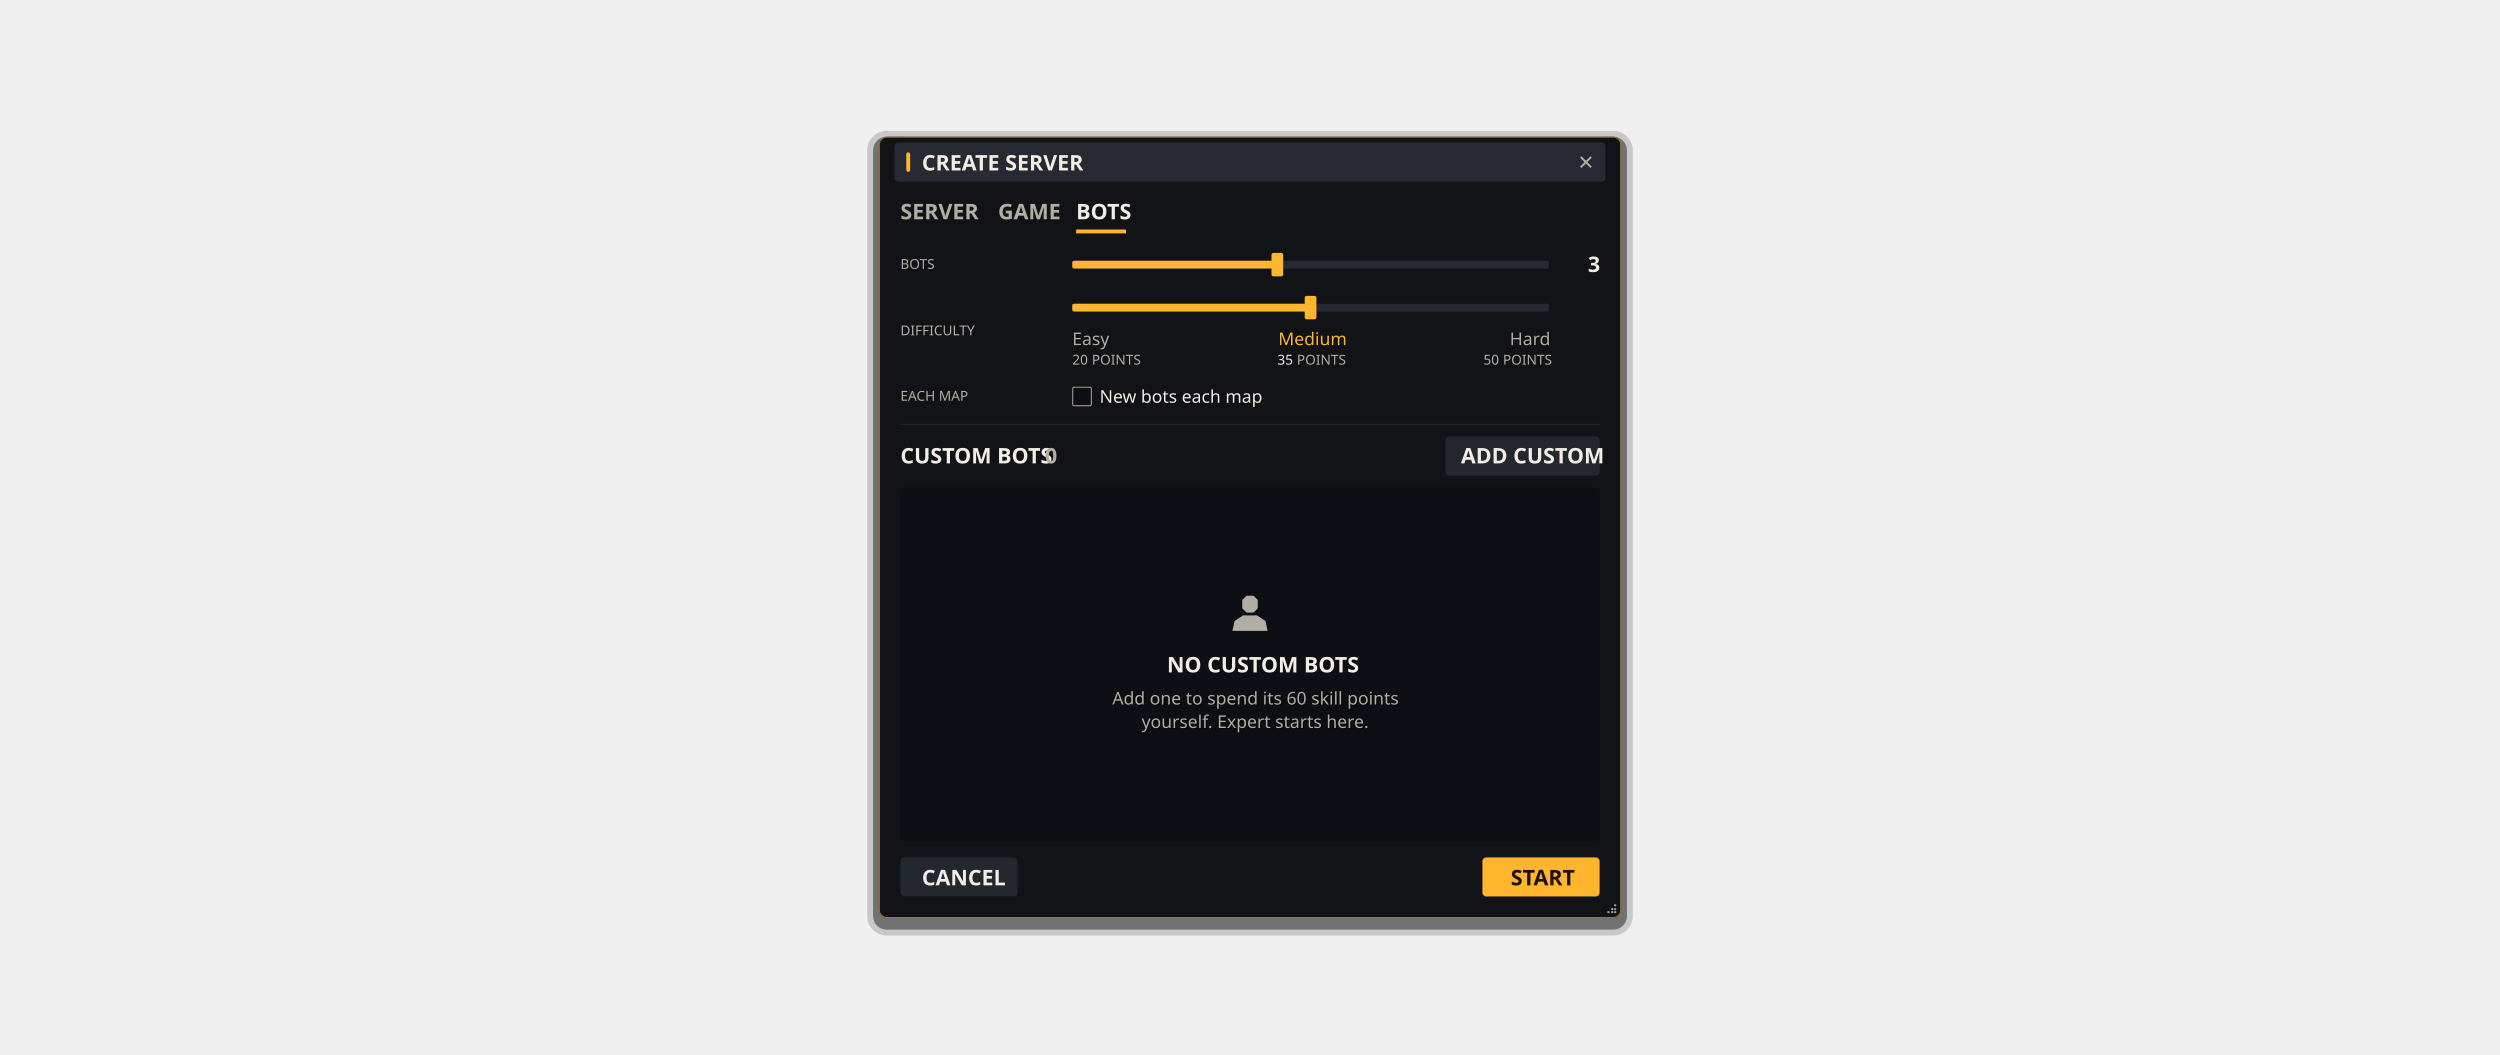
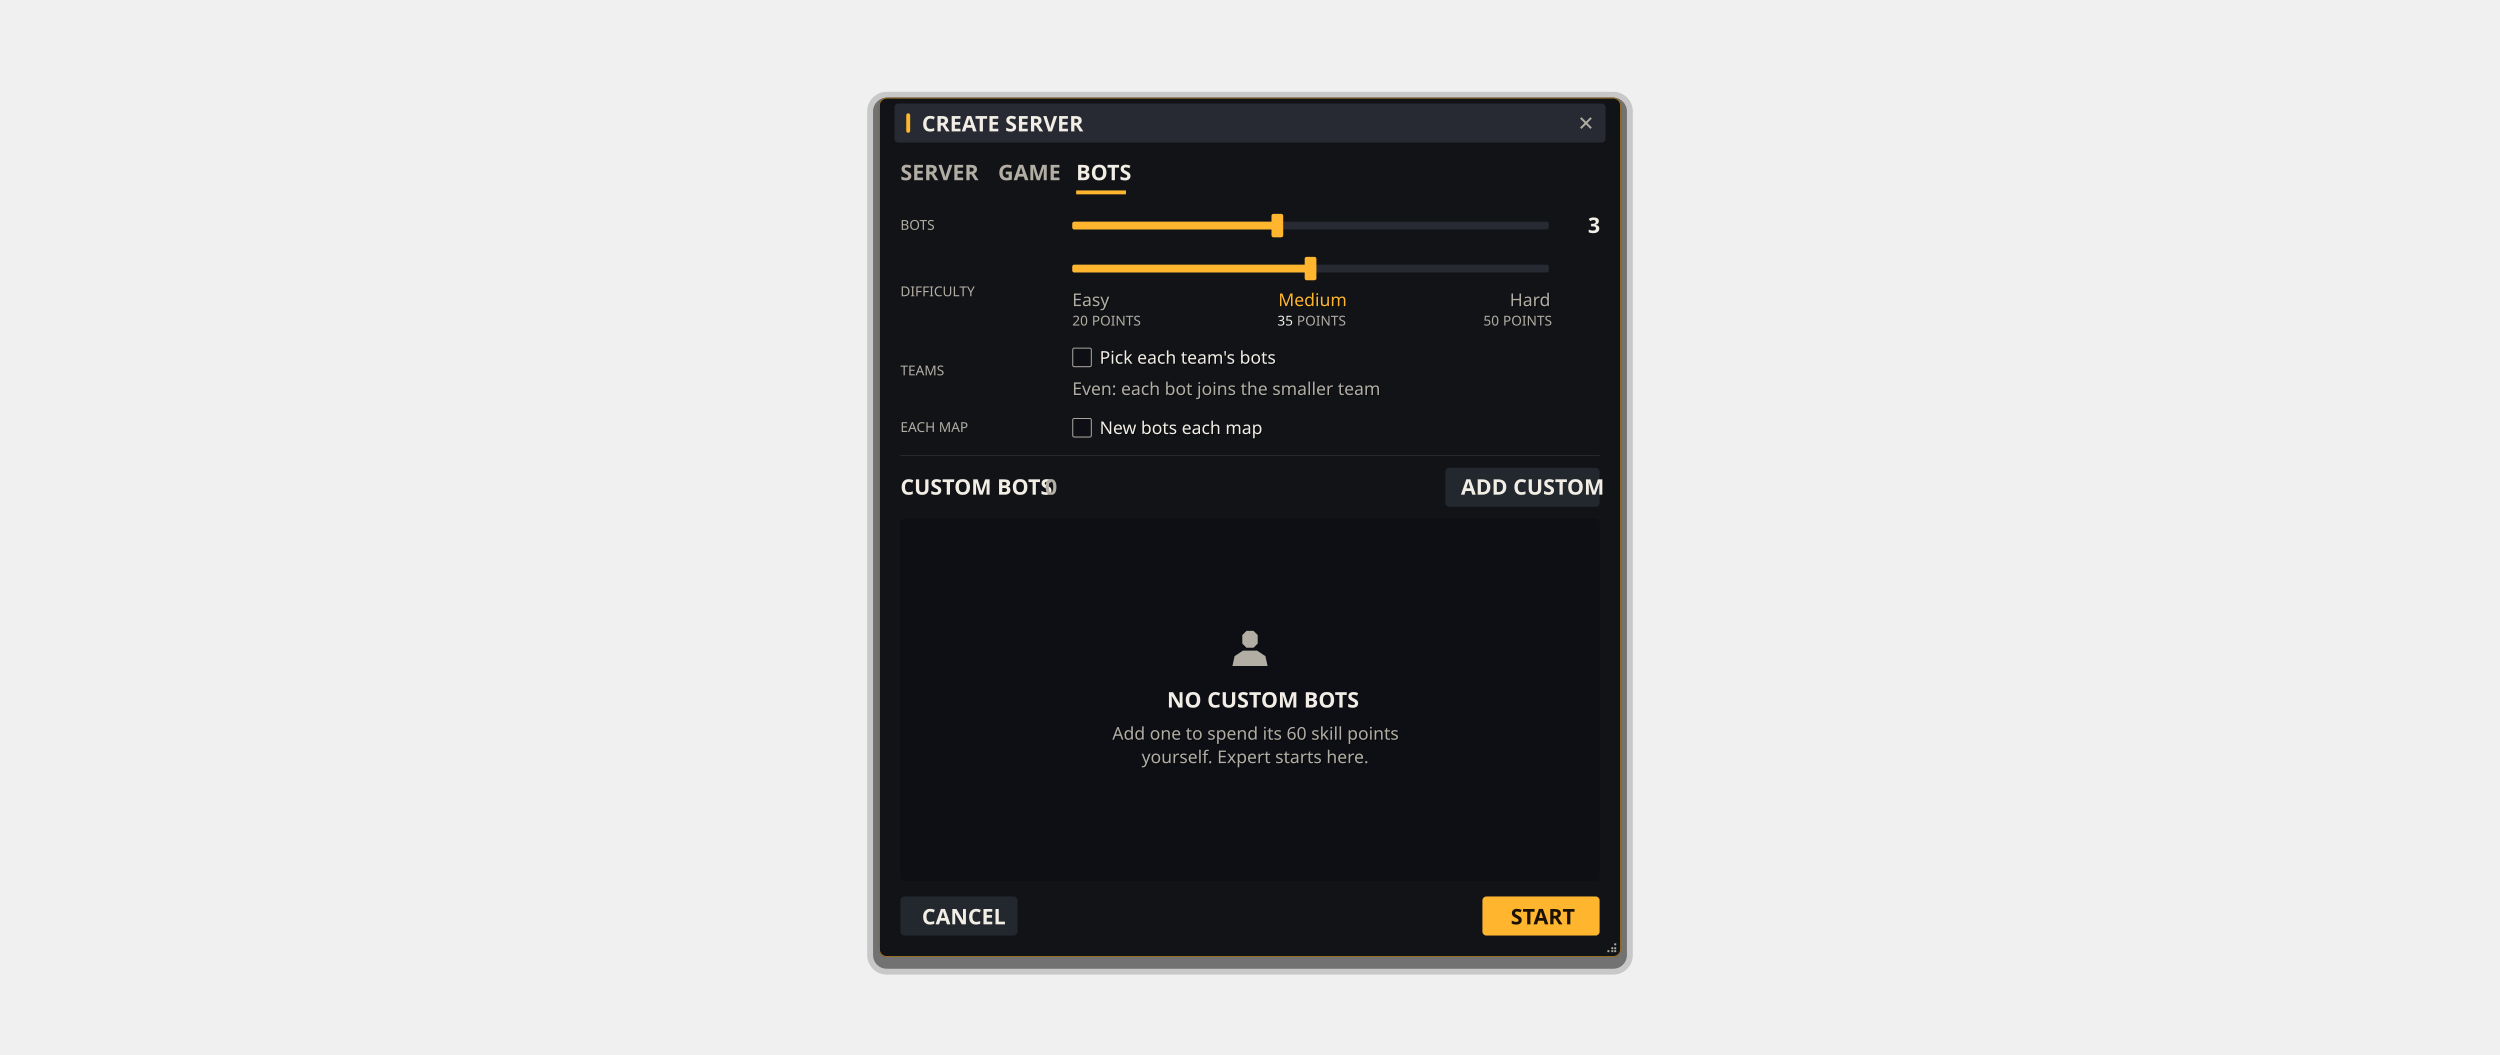
<svg xmlns="http://www.w3.org/2000/svg" width="2560" height="1080" viewBox="0 0 2560 1080" data-scale="1">
-   <rect x="888" y="134" width="784" height="824" rx="20" fill="#000000" fill-opacity="0.17" data-e="2" />
-   <rect x="894" y="140" width="772" height="812" rx="14" fill="#000000" fill-opacity="0.43" data-e="2" />
-   <rect x="900" y="140" width="760" height="800" rx="8" fill="#111317" data-e="2" />
-   <rect x="900.5" y="140.5" width="759" height="799" rx="7.5" fill="none" stroke="#ffb52e" stroke-opacity="0.6" stroke-width="1" data-e="2" />
-   <rect x="1653" y="926" width="2" height="2" fill="#b2aea4" data-e="11" />
-   <rect x="1650" y="930" width="2" height="2" fill="#b2aea4" data-e="11" />
-   <rect x="1653" y="930" width="2" height="2" fill="#b2aea4" data-e="11" />
-   <rect x="1646" y="933" width="2" height="2" fill="#b2aea4" data-e="11" />
-   <rect x="1650" y="933" width="2" height="2" fill="#b2aea4" data-e="11" />
-   <rect x="1653" y="933" width="2" height="2" fill="#b2aea4" data-e="11" />
-   <rect x="916" y="146" width="728" height="40" rx="4" fill="#2c3038" fill-opacity="0.82" data-e="14" />
-   <rect x="928" y="156" width="4" height="20" rx="2" fill="#ffb52e" data-e="15" />
-   <text x="944" y="174.55" font-family="IBM Plex Sans Condensed" font-size="22" font-weight="600" fill="#f2eee6" xml:space="preserve" data-e="16">CREATE SERVER</text>
-   <polygon points="1619.4,160 1630,170.6 1628.6,172 1618,161.4" fill="#b2aea4" data-e="19" />
-   <polygon points="1628.6,160 1630,161.4 1619.4,172 1618,170.6" fill="#b2aea4" data-e="19" />
+   <rect x="888" y="94" width="784" height="904" rx="20" fill="#000000" fill-opacity="0.17" data-e="2" />
+   <rect x="894" y="100" width="772" height="892" rx="14" fill="#000000" fill-opacity="0.43" data-e="2" />
+   <rect x="900" y="100" width="760" height="880" rx="8" fill="#111317" data-e="2" />
+   <rect x="900.5" y="100.5" width="759" height="879" rx="7.5" fill="none" stroke="#ffb52e" stroke-opacity="0.6" stroke-width="1" data-e="2" />
+   <rect x="1653" y="966" width="2" height="2" fill="#b2aea4" data-e="11" />
+   <rect x="1650" y="970" width="2" height="2" fill="#b2aea4" data-e="11" />
+   <rect x="1653" y="970" width="2" height="2" fill="#b2aea4" data-e="11" />
+   <rect x="1646" y="973" width="2" height="2" fill="#b2aea4" data-e="11" />
+   <rect x="1650" y="973" width="2" height="2" fill="#b2aea4" data-e="11" />
+   <rect x="1653" y="973" width="2" height="2" fill="#b2aea4" data-e="11" />
+   <rect x="916" y="106" width="728" height="40" rx="4" fill="#2c3038" fill-opacity="0.82" data-e="14" />
+   <rect x="928" y="116" width="4" height="20" rx="2" fill="#ffb52e" data-e="15" />
+   <text x="944" y="134.55" font-family="IBM Plex Sans Condensed" font-size="22" font-weight="600" fill="#f2eee6" xml:space="preserve" data-e="16">CREATE SERVER</text>
+   <polygon points="1619.4,120 1630,130.6 1628.6,132 1618,121.4" fill="#b2aea4" data-e="19" />
+   <polygon points="1628.6,120 1630,121.4 1619.4,132 1618,130.6" fill="#b2aea4" data-e="19" />
  <clipPath id="c0">
-     <rect x="906" y="186" width="748" height="748" />
+     <rect x="906" y="146" width="748" height="828" />
  </clipPath>
  <g clip-path="url(#c0)" data-e="20">
-     <text x="922" y="224.55" font-family="IBM Plex Sans Condensed" font-size="22" font-weight="600" fill="#b2aea4" xml:space="preserve" data-e="23">SERVER</text>
-     <text x="1022" y="224.55" font-family="IBM Plex Sans Condensed" font-size="22" font-weight="600" fill="#b2aea4" xml:space="preserve" data-e="26">GAME</text>
-     <text x="1102" y="224.55" font-family="IBM Plex Sans Condensed" font-size="22" font-weight="600" fill="#f2eee6" xml:space="preserve" data-e="29">BOTS</text>
-     <rect x="1102" y="235" width="51" height="4" fill="#ffb52e" data-e="30" />
-     <text x="922" y="275.35" font-family="IBM Plex Sans Condensed" font-size="14" font-weight="500" fill="#b2aea4" xml:space="preserve" data-e="33">BOTS</text>
-     <rect x="1098" y="267" width="488" height="8" rx="2" fill="#2c3038" fill-opacity="0.82" data-e="36" />
-     <rect x="1098" y="267" width="209" height="8" rx="2" fill="#ffb52e" data-e="37" />
-     <rect x="1302" y="259" width="12" height="24" rx="2" fill="#ffb52e" data-e="38" />
-     <text x="1626" y="278.55" font-family="IBM Plex Sans Condensed" font-size="22" font-weight="600" fill="#f2eee6" xml:space="preserve" data-e="39">3</text>
-     <text x="922" y="343.35" font-family="IBM Plex Sans Condensed" font-size="14" font-weight="500" fill="#b2aea4" xml:space="preserve" data-e="40">DIFFICULTY</text>
-     <rect x="1098" y="311" width="488" height="8" rx="2" fill="#2c3038" fill-opacity="0.82" data-e="44" />
-     <rect x="1098" y="311" width="244" height="8" rx="2" fill="#ffb52e" data-e="45" />
-     <rect x="1336" y="303" width="12" height="24" rx="2" fill="#ffb52e" data-e="46" />
-     <text x="1099" y="354.45" font-family="IBM Plex Sans" font-size="18" font-weight="400" fill="#000000" fill-opacity="0.6" xml:space="preserve" data-e="51">Easy</text>
-     <text x="1098" y="353.45" font-family="IBM Plex Sans" font-size="18" font-weight="400" fill="#b2aea4" xml:space="preserve" data-e="51">Easy</text>
-     <text x="1098" y="373.35" font-family="IBM Plex Sans Condensed" font-size="14" font-weight="500" fill="#b2aea4" xml:space="preserve" data-e="53">20</text>
-     <text x="1118" y="373.35" font-family="IBM Plex Sans Condensed" font-size="14" font-weight="500" fill="#b2aea4" xml:space="preserve" data-e="54">POINTS</text>
-     <text x="1310" y="354.45" font-family="IBM Plex Sans" font-size="18" font-weight="400" fill="#000000" fill-opacity="0.6" xml:space="preserve" data-e="56">Medium</text>
-     <text x="1309" y="353.45" font-family="IBM Plex Sans" font-size="18" font-weight="400" fill="#ffb52e" xml:space="preserve" data-e="56">Medium</text>
-     <text x="1308" y="373.35" font-family="IBM Plex Sans Condensed" font-size="14" font-weight="500" fill="#f2eee6" xml:space="preserve" data-e="58">35</text>
-     <text x="1328" y="373.35" font-family="IBM Plex Sans Condensed" font-size="14" font-weight="500" fill="#b2aea4" xml:space="preserve" data-e="59">POINTS</text>
-     <text x="1547" y="354.45" font-family="IBM Plex Sans" font-size="18" font-weight="400" fill="#000000" fill-opacity="0.6" xml:space="preserve" data-e="61">Hard</text>
-     <text x="1546" y="353.45" font-family="IBM Plex Sans" font-size="18" font-weight="400" fill="#b2aea4" xml:space="preserve" data-e="61">Hard</text>
-     <text x="1519" y="373.35" font-family="IBM Plex Sans Condensed" font-size="14" font-weight="500" fill="#b2aea4" xml:space="preserve" data-e="63">50</text>
-     <text x="1539" y="373.35" font-family="IBM Plex Sans Condensed" font-size="14" font-weight="500" fill="#b2aea4" xml:space="preserve" data-e="64">POINTS</text>
-     <text x="922" y="410.35" font-family="IBM Plex Sans Condensed" font-size="14" font-weight="500" fill="#b2aea4" xml:space="preserve" data-e="66">EACH MAP</text>
-     <rect x="1098" y="396" width="20" height="20" rx="2" fill="#0d0f13" fill-opacity="0.84" data-e="68" />
-     <rect x="1098.5" y="396.5" width="19" height="19" rx="1.5" fill="none" stroke="#b2aea4" stroke-width="1" data-e="68" />
-     <text x="1127" y="413.45" font-family="IBM Plex Sans" font-size="18" font-weight="400" fill="#000000" fill-opacity="0.6" xml:space="preserve" data-e="69">New bots each map</text>
-     <text x="1126" y="412.45" font-family="IBM Plex Sans" font-size="18" font-weight="400" fill="#f2eee6" xml:space="preserve" data-e="69">New bots each map</text>
-     <rect x="922" y="434" width="716" height="1" fill="#ffffff" fill-opacity="0.1" data-e="70" />
-     <text x="922" y="474.55" font-family="IBM Plex Sans Condensed" font-size="22" font-weight="600" fill="#f2eee6" xml:space="preserve" data-e="72">CUSTOM BOTS</text>
-     <text x="1070" y="474.55" font-family="IBM Plex Sans Condensed" font-size="22" font-weight="600" fill="#b2aea4" xml:space="preserve" data-e="73">0</text>
-     <rect x="1480" y="447" width="158" height="40" rx="4" fill="#2c3038" fill-opacity="0.7" data-e="75" />
-     <text x="1496" y="474.55" font-family="IBM Plex Sans Condensed" font-size="22" font-weight="600" fill="#f2eee6" xml:space="preserve" data-e="76">ADD CUSTOM</text>
-     <rect x="922" y="499" width="716" height="363" rx="4" fill="#0d0f13" fill-opacity="0.84" data-e="77" />
+     <text x="922" y="184.55" font-family="IBM Plex Sans Condensed" font-size="22" font-weight="600" fill="#b2aea4" xml:space="preserve" data-e="23">SERVER</text>
+     <text x="1022" y="184.55" font-family="IBM Plex Sans Condensed" font-size="22" font-weight="600" fill="#b2aea4" xml:space="preserve" data-e="26">GAME</text>
+     <text x="1102" y="184.55" font-family="IBM Plex Sans Condensed" font-size="22" font-weight="600" fill="#f2eee6" xml:space="preserve" data-e="29">BOTS</text>
+     <rect x="1102" y="195" width="51" height="4" fill="#ffb52e" data-e="30" />
+     <text x="922" y="235.35" font-family="IBM Plex Sans Condensed" font-size="14" font-weight="500" fill="#b2aea4" xml:space="preserve" data-e="33">BOTS</text>
+     <rect x="1098" y="227" width="488" height="8" rx="2" fill="#2c3038" fill-opacity="0.82" data-e="36" />
+     <rect x="1098" y="227" width="209" height="8" rx="2" fill="#ffb52e" data-e="37" />
+     <rect x="1302" y="219" width="12" height="24" rx="2" fill="#ffb52e" data-e="38" />
+     <text x="1626" y="238.55" font-family="IBM Plex Sans Condensed" font-size="22" font-weight="600" fill="#f2eee6" xml:space="preserve" data-e="39">3</text>
+     <text x="922" y="303.35" font-family="IBM Plex Sans Condensed" font-size="14" font-weight="500" fill="#b2aea4" xml:space="preserve" data-e="40">DIFFICULTY</text>
+     <rect x="1098" y="271" width="488" height="8" rx="2" fill="#2c3038" fill-opacity="0.82" data-e="44" />
+     <rect x="1098" y="271" width="244" height="8" rx="2" fill="#ffb52e" data-e="45" />
+     <rect x="1336" y="263" width="12" height="24" rx="2" fill="#ffb52e" data-e="46" />
+     <text x="1099" y="314.45" font-family="IBM Plex Sans" font-size="18" font-weight="400" fill="#000000" fill-opacity="0.6" xml:space="preserve" data-e="51">Easy</text>
+     <text x="1098" y="313.45" font-family="IBM Plex Sans" font-size="18" font-weight="400" fill="#b2aea4" xml:space="preserve" data-e="51">Easy</text>
+     <text x="1098" y="333.35" font-family="IBM Plex Sans Condensed" font-size="14" font-weight="500" fill="#b2aea4" xml:space="preserve" data-e="53">20</text>
+     <text x="1118" y="333.35" font-family="IBM Plex Sans Condensed" font-size="14" font-weight="500" fill="#b2aea4" xml:space="preserve" data-e="54">POINTS</text>
+     <text x="1310" y="314.45" font-family="IBM Plex Sans" font-size="18" font-weight="400" fill="#000000" fill-opacity="0.6" xml:space="preserve" data-e="56">Medium</text>
+     <text x="1309" y="313.45" font-family="IBM Plex Sans" font-size="18" font-weight="400" fill="#ffb52e" xml:space="preserve" data-e="56">Medium</text>
+     <text x="1308" y="333.35" font-family="IBM Plex Sans Condensed" font-size="14" font-weight="500" fill="#f2eee6" xml:space="preserve" data-e="58">35</text>
+     <text x="1328" y="333.35" font-family="IBM Plex Sans Condensed" font-size="14" font-weight="500" fill="#b2aea4" xml:space="preserve" data-e="59">POINTS</text>
+     <text x="1547" y="314.45" font-family="IBM Plex Sans" font-size="18" font-weight="400" fill="#000000" fill-opacity="0.6" xml:space="preserve" data-e="61">Hard</text>
+     <text x="1546" y="313.45" font-family="IBM Plex Sans" font-size="18" font-weight="400" fill="#b2aea4" xml:space="preserve" data-e="61">Hard</text>
+     <text x="1519" y="333.35" font-family="IBM Plex Sans Condensed" font-size="14" font-weight="500" fill="#b2aea4" xml:space="preserve" data-e="63">50</text>
+     <text x="1539" y="333.35" font-family="IBM Plex Sans Condensed" font-size="14" font-weight="500" fill="#b2aea4" xml:space="preserve" data-e="64">POINTS</text>
+     <text x="922" y="384.35" font-family="IBM Plex Sans Condensed" font-size="14" font-weight="500" fill="#b2aea4" xml:space="preserve" data-e="66">TEAMS</text>
+     <rect x="1098" y="356" width="20" height="20" rx="2" fill="#0d0f13" fill-opacity="0.84" data-e="69" />
+     <rect x="1098.5" y="356.5" width="19" height="19" rx="1.5" fill="none" stroke="#b2aea4" stroke-width="1" data-e="69" />
+     <text x="1127" y="373.45" font-family="IBM Plex Sans" font-size="18" font-weight="400" fill="#000000" fill-opacity="0.6" xml:space="preserve" data-e="70">Pick each team's bots</text>
+     <text x="1126" y="372.45" font-family="IBM Plex Sans" font-size="18" font-weight="400" fill="#f2eee6" xml:space="preserve" data-e="70">Pick each team's bots</text>
+     <text x="1099" y="405.45" font-family="IBM Plex Sans" font-size="18" font-weight="400" fill="#000000" fill-opacity="0.6" xml:space="preserve" data-e="71">Even: each bot joins the smaller team</text>
+     <text x="1098" y="404.45" font-family="IBM Plex Sans" font-size="18" font-weight="400" fill="#b2aea4" xml:space="preserve" data-e="71">Even: each bot joins the smaller team</text>
+     <text x="922" y="442.35" font-family="IBM Plex Sans Condensed" font-size="14" font-weight="500" fill="#b2aea4" xml:space="preserve" data-e="72">EACH MAP</text>
+     <rect x="1098" y="428" width="20" height="20" rx="2" fill="#0d0f13" fill-opacity="0.84" data-e="74" />
+     <rect x="1098.5" y="428.5" width="19" height="19" rx="1.5" fill="none" stroke="#b2aea4" stroke-width="1" data-e="74" />
+     <text x="1127" y="445.45" font-family="IBM Plex Sans" font-size="18" font-weight="400" fill="#000000" fill-opacity="0.6" xml:space="preserve" data-e="75">New bots each map</text>
+     <text x="1126" y="444.45" font-family="IBM Plex Sans" font-size="18" font-weight="400" fill="#f2eee6" xml:space="preserve" data-e="75">New bots each map</text>
+     <rect x="922" y="466" width="716" height="1" fill="#ffffff" fill-opacity="0.1" data-e="76" />
+     <text x="922" y="506.55" font-family="IBM Plex Sans Condensed" font-size="22" font-weight="600" fill="#f2eee6" xml:space="preserve" data-e="78">CUSTOM BOTS</text>
+     <text x="1070" y="506.55" font-family="IBM Plex Sans Condensed" font-size="22" font-weight="600" fill="#b2aea4" xml:space="preserve" data-e="79">0</text>
+     <rect x="1480" y="479" width="158" height="40" rx="4" fill="#2c3038" fill-opacity="0.7" data-e="81" />
+     <text x="1496" y="506.55" font-family="IBM Plex Sans Condensed" font-size="22" font-weight="600" fill="#f2eee6" xml:space="preserve" data-e="82">ADD CUSTOM</text>
+     <rect x="922" y="531" width="716" height="371" rx="4" fill="#0d0f13" fill-opacity="0.84" data-e="83" />
    <clipPath id="c1">
-       <rect x="922" y="499" width="716" height="363" />
+       <rect x="922" y="531" width="716" height="371" />
    </clipPath>
-     <g clip-path="url(#c1)" data-e="77">
-       <polygon points="1276.4,610 1283.6,610 1287.9,614.3 1287.9,623 1283.6,627.3 1276.4,627.3 1272.1,623 1272.1,614.3" fill="#b2aea4" data-e="79" />
-       <polygon points="1272.8,630.2 1287.2,630.2 1295.8,635.9 1298,646 1262,646 1264.2,635.9" fill="#b2aea4" data-e="79" />
-       <text x="1195" y="688.55" font-family="IBM Plex Sans Condensed" font-size="22" font-weight="600" fill="#f2eee6" xml:space="preserve" data-e="81">NO CUSTOM BOTS</text>
-       <text x="1140" y="722.45" font-family="IBM Plex Sans" font-size="18" font-weight="400" fill="#000000" fill-opacity="0.6" xml:space="preserve" data-e="82">Add one to spend its 60 skill points</text>
-       <text x="1139" y="721.45" font-family="IBM Plex Sans" font-size="18" font-weight="400" fill="#b2aea4" xml:space="preserve" data-e="82">Add one to spend its 60 skill points</text>
-       <text x="1170" y="746.45" font-family="IBM Plex Sans" font-size="18" font-weight="400" fill="#000000" fill-opacity="0.6" xml:space="preserve" data-e="82">yourself. Expert starts here.</text>
-       <text x="1169" y="745.45" font-family="IBM Plex Sans" font-size="18" font-weight="400" fill="#b2aea4" xml:space="preserve" data-e="82">yourself. Expert starts here.</text>
+     <g clip-path="url(#c1)" data-e="83">
+       <polygon points="1276.4,646 1283.6,646 1287.9,650.3 1287.9,659 1283.6,663.3 1276.4,663.3 1272.1,659 1272.1,650.3" fill="#b2aea4" data-e="85" />
+       <polygon points="1272.8,666.2 1287.2,666.2 1295.8,671.9 1298,682 1262,682 1264.2,671.9" fill="#b2aea4" data-e="85" />
+       <text x="1195" y="724.55" font-family="IBM Plex Sans Condensed" font-size="22" font-weight="600" fill="#f2eee6" xml:space="preserve" data-e="87">NO CUSTOM BOTS</text>
+       <text x="1140" y="758.45" font-family="IBM Plex Sans" font-size="18" font-weight="400" fill="#000000" fill-opacity="0.6" xml:space="preserve" data-e="88">Add one to spend its 60 skill points</text>
+       <text x="1139" y="757.45" font-family="IBM Plex Sans" font-size="18" font-weight="400" fill="#b2aea4" xml:space="preserve" data-e="88">Add one to spend its 60 skill points</text>
+       <text x="1170" y="782.45" font-family="IBM Plex Sans" font-size="18" font-weight="400" fill="#000000" fill-opacity="0.6" xml:space="preserve" data-e="88">yourself. Expert starts here.</text>
+       <text x="1169" y="781.45" font-family="IBM Plex Sans" font-size="18" font-weight="400" fill="#b2aea4" xml:space="preserve" data-e="88">yourself. Expert starts here.</text>
    </g>
-     <rect x="922" y="878" width="120" height="40" rx="4" fill="#2c3038" fill-opacity="0.7" data-e="84" />
-     <text x="944" y="906.55" font-family="IBM Plex Sans Condensed" font-size="22" font-weight="600" fill="#f2eee6" xml:space="preserve" data-e="85">CANCEL</text>
-     <rect x="1518" y="878" width="120" height="40" rx="4" fill="#ffb52e" data-e="87" />
-     <text x="1547" y="906.55" font-family="IBM Plex Sans Condensed" font-size="22" font-weight="600" fill="#1a1204" xml:space="preserve" data-e="88">START</text>
+     <rect x="922" y="918" width="120" height="40" rx="4" fill="#2c3038" fill-opacity="0.7" data-e="90" />
+     <text x="944" y="946.55" font-family="IBM Plex Sans Condensed" font-size="22" font-weight="600" fill="#f2eee6" xml:space="preserve" data-e="91">CANCEL</text>
+     <rect x="1518" y="918" width="120" height="40" rx="4" fill="#ffb52e" data-e="93" />
+     <text x="1547" y="946.55" font-family="IBM Plex Sans Condensed" font-size="22" font-weight="600" fill="#1a1204" xml:space="preserve" data-e="94">START</text>
  </g>
</svg>
